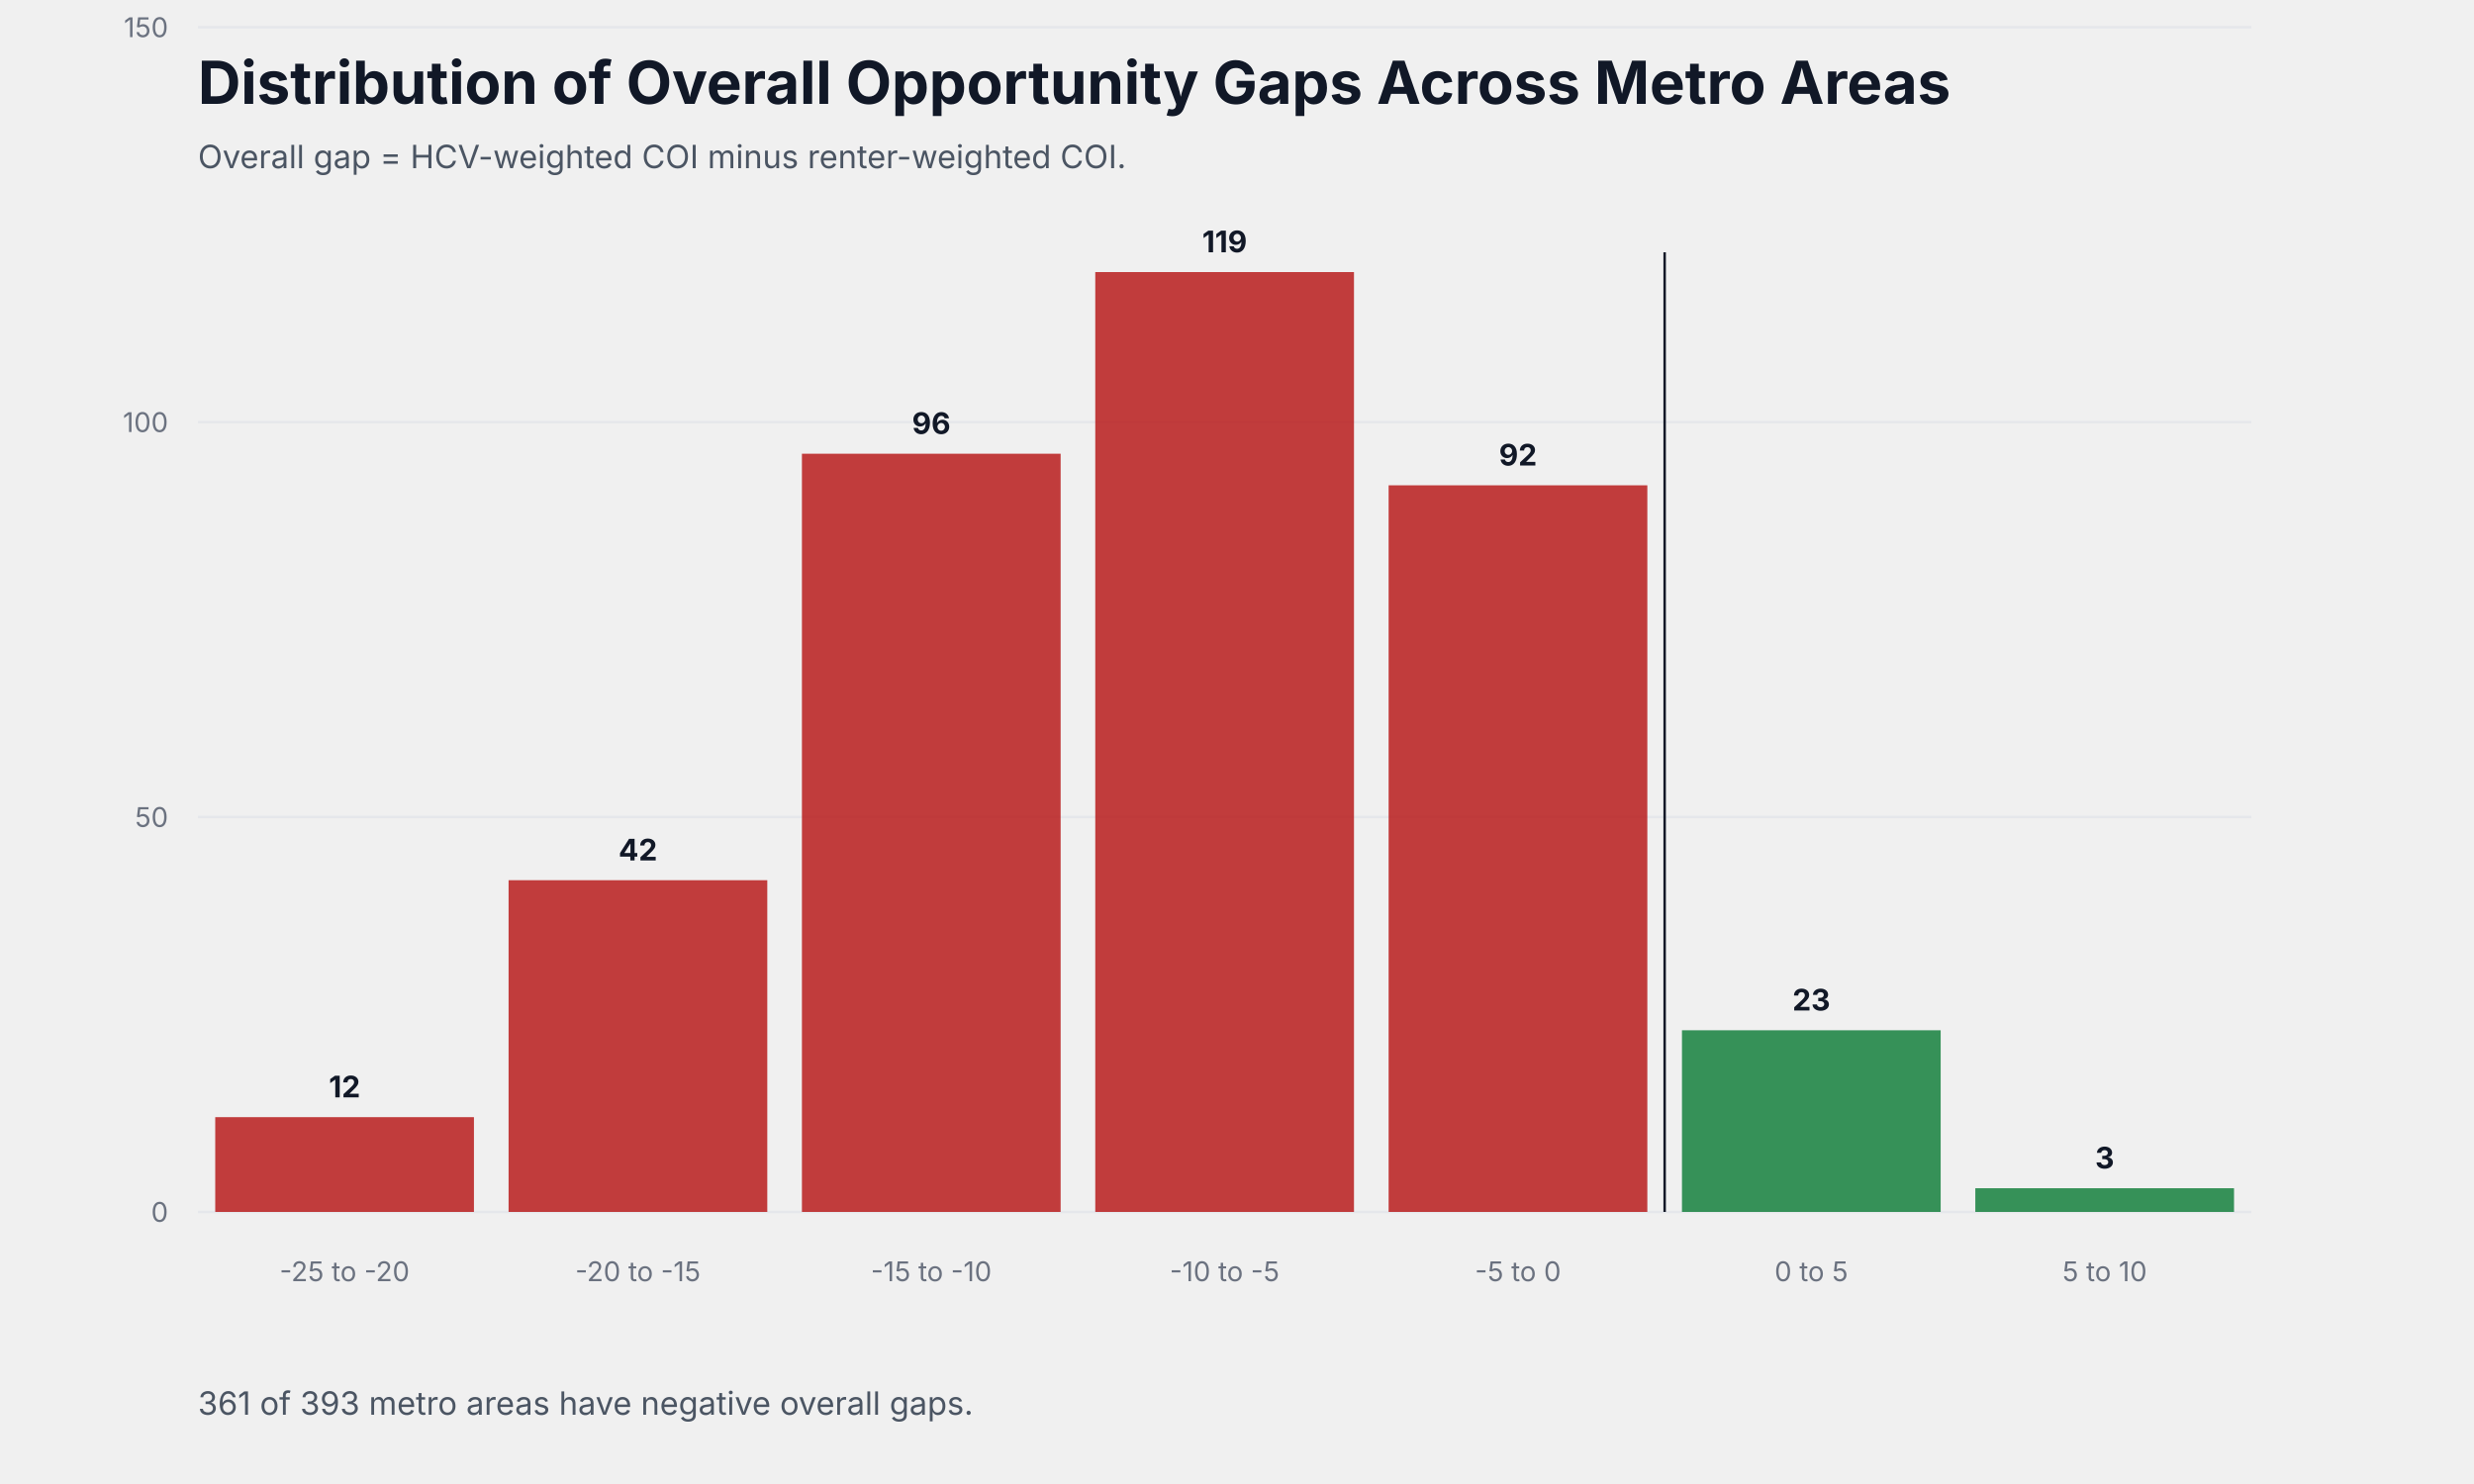
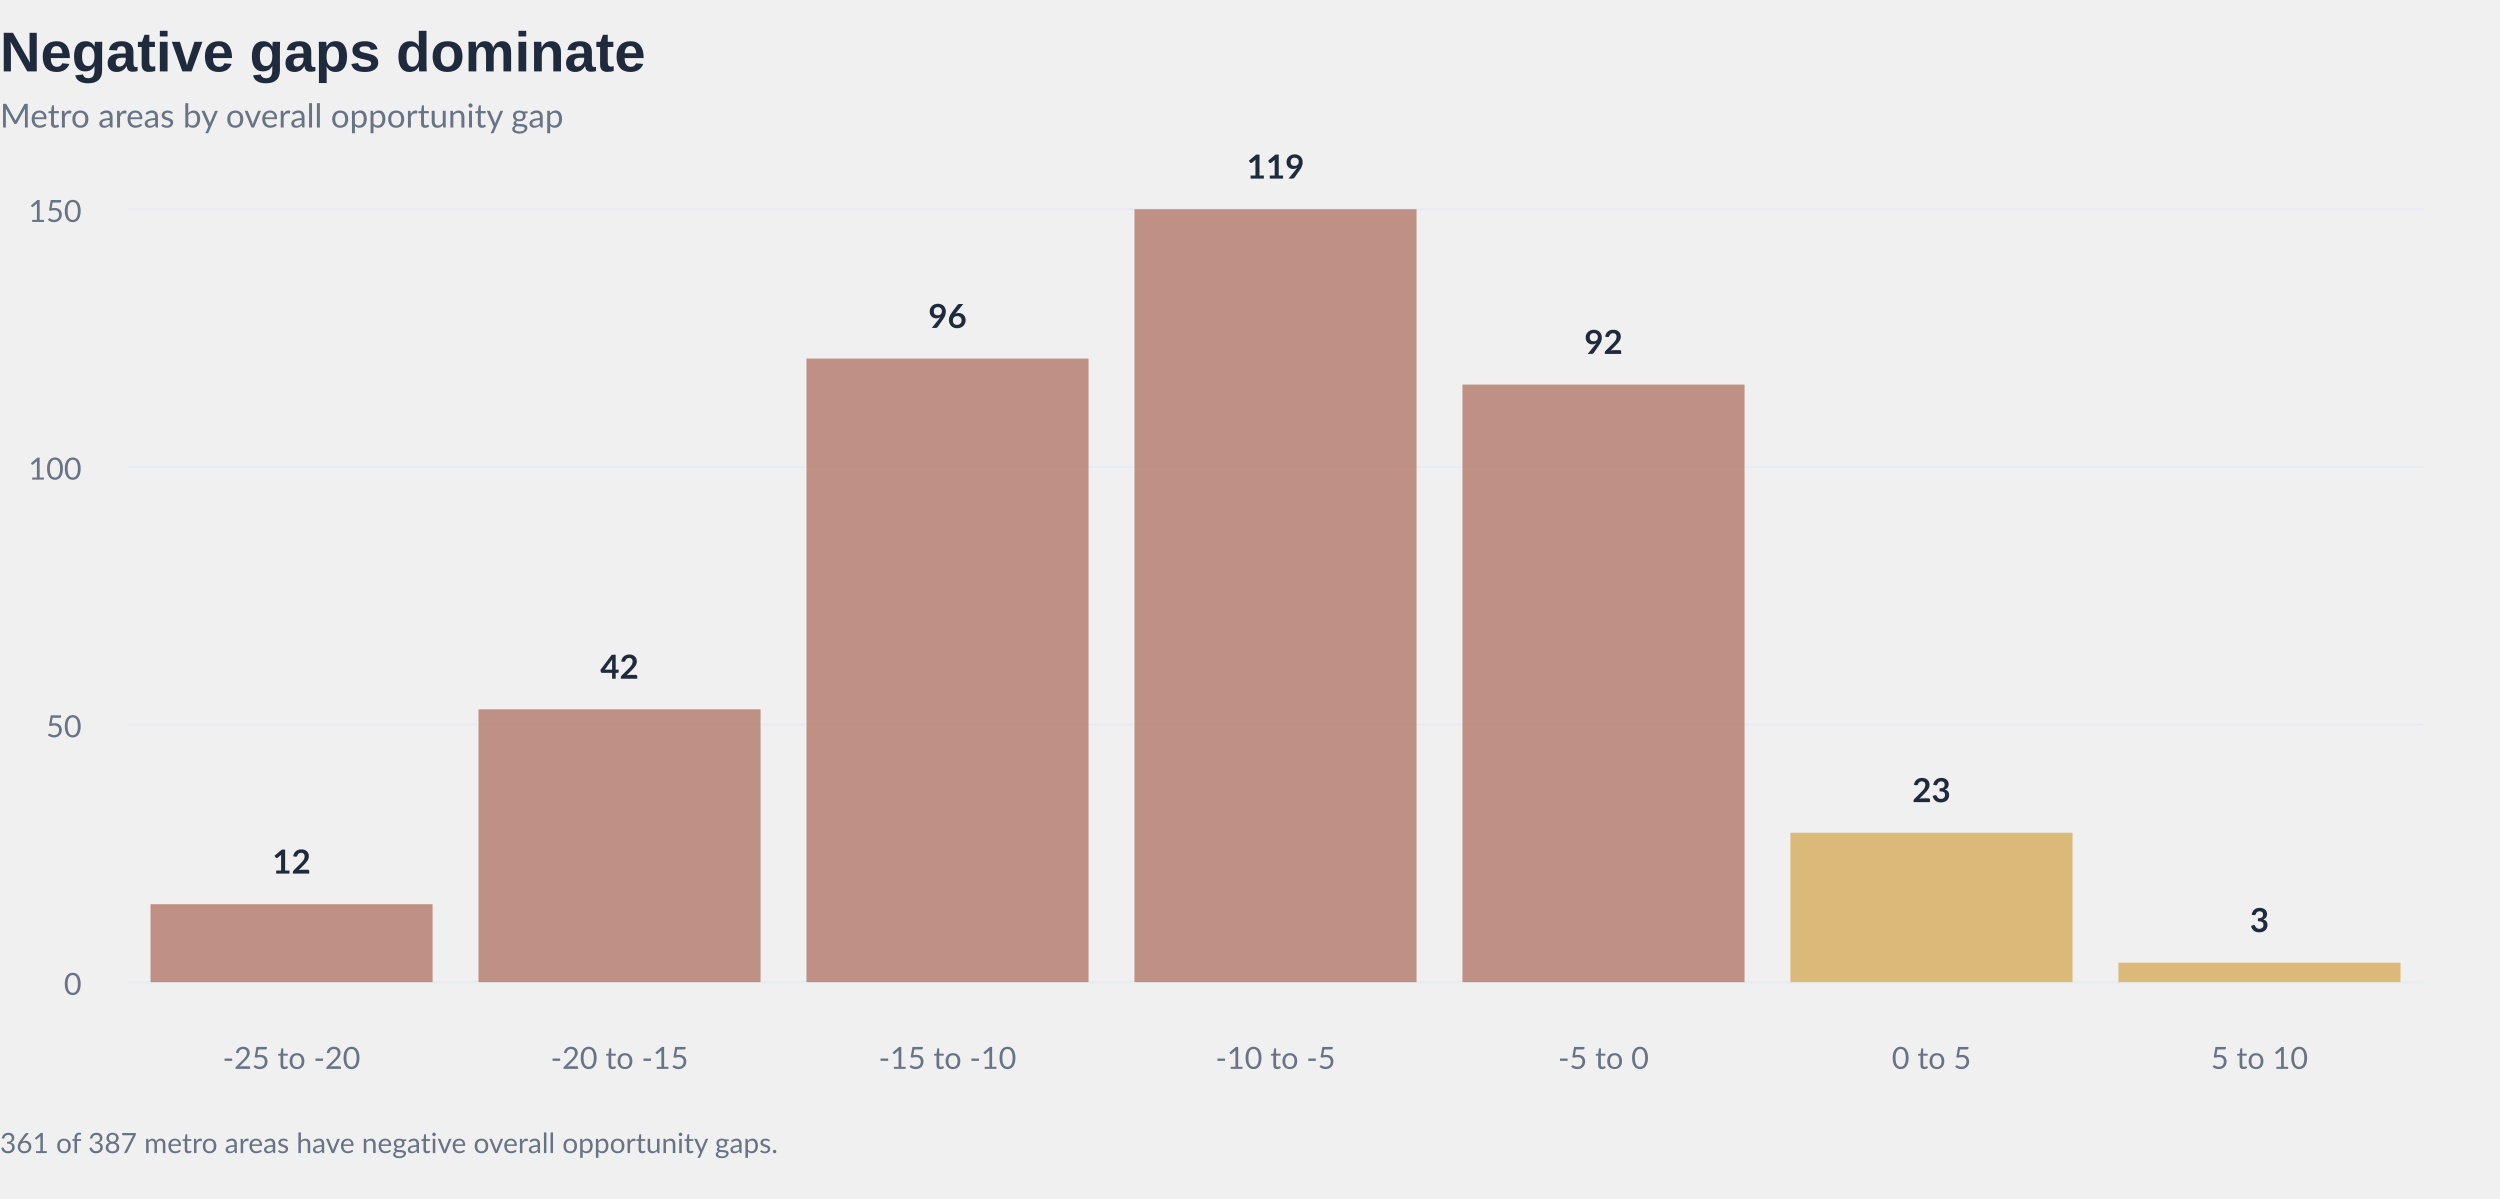
- <svg xmlns="http://www.w3.org/2000/svg" width="1000" height="600" viewBox="0 0 1000 600">
-   <style>text{font-family:Inter,Arial,sans-serif}.title{font-size:24px;font-weight:700;fill:#111827}.sub{font-size:13px;fill:#4b5563}.axis{font-size:11px;fill:#6b7280}.value{font-size:12px;font-weight:700;fill:#111827}.grid{stroke:#e5e7eb;stroke-width:1}.neg{fill:#b91c1c}.pos{fill:#15803d}</style>
-   <text x="80" y="42" class="title">Distribution of Overall Opportunity Gaps Across Metro Areas</text>
-   <text x="80" y="68" class="sub">Overall gap = HCV-weighted COI minus renter-weighted COI.</text>
-   <line x1="80" y1="490" x2="910" y2="490" class="grid" />
-   <text x="68" y="494" class="axis" text-anchor="end">0</text>
-   <line x1="80" y1="330.336" x2="910" y2="330.336" class="grid" />
-   <text x="68" y="334.336" class="axis" text-anchor="end">50</text>
-   <line x1="80" y1="170.672" x2="910" y2="170.672" class="grid" />
-   <text x="68" y="174.672" class="axis" text-anchor="end">100</text>
-   <line x1="80" y1="11.008" x2="910" y2="11.008" class="grid" />
-   <text x="68" y="15.008" class="axis" text-anchor="end">150</text>
-   <rect x="87" y="451.681" width="104.571" height="38.319" class="neg" opacity="0.85" />
-   <text x="139.286" y="443.681" class="value" text-anchor="middle">12</text>
-   <text x="139.286" y="518" class="axis" text-anchor="middle">-25 to -20</text>
-   <rect x="205.571" y="355.882" width="104.571" height="134.118" class="neg" opacity="0.85" />
-   <text x="257.857" y="347.882" class="value" text-anchor="middle">42</text>
-   <text x="257.857" y="518" class="axis" text-anchor="middle">-20 to -15</text>
-   <rect x="324.143" y="183.445" width="104.571" height="306.555" class="neg" opacity="0.85" />
-   <text x="376.429" y="175.445" class="value" text-anchor="middle">96</text>
-   <text x="376.429" y="518" class="axis" text-anchor="middle">-15 to -10</text>
-   <rect x="442.714" y="110" width="104.571" height="380" class="neg" opacity="0.85" />
-   <text x="495" y="102" class="value" text-anchor="middle">119</text>
-   <text x="495" y="518" class="axis" text-anchor="middle">-10 to -5</text>
-   <rect x="561.286" y="196.218" width="104.571" height="293.782" class="neg" opacity="0.85" />
-   <text x="613.571" y="188.218" class="value" text-anchor="middle">92</text>
-   <text x="613.571" y="518" class="axis" text-anchor="middle">-5 to 0</text>
-   <rect x="679.857" y="416.555" width="104.571" height="73.445" class="pos" opacity="0.85" />
-   <text x="732.143" y="408.555" class="value" text-anchor="middle">23</text>
-   <text x="732.143" y="518" class="axis" text-anchor="middle">0 to 5</text>
-   <rect x="798.429" y="480.42" width="104.571" height="9.58" class="pos" opacity="0.85" />
-   <text x="850.714" y="472.42" class="value" text-anchor="middle">3</text>
-   <text x="850.714" y="518" class="axis" text-anchor="middle">5 to 10</text>
-   <line x1="672.857" y1="102" x2="672.857" y2="490" stroke="#111827" stroke-width="1" />
-   <text x="80" y="572" class="sub">361 of 393 metro areas have negative overall gaps.</text>
+ <svg xmlns="http://www.w3.org/2000/svg" width="980" height="470" viewBox="0 0 980 470">
+   <style>
+ text{font-family:Lato,Arial,sans-serif}
+ .title{font-family:Montserrat,Arial,sans-serif;font-size:22px;font-weight:700;fill:#1f2a3d}
+ .subtitle{font-size:13px;fill:#687386}
+ .caption{font-size:11px;fill:#687386}
+ .axis{font-size:12px;fill:#687386}
+ .label{font-size:13px;fill:#1f2a3d}
+ .inbar-label{font-size:12px;font-weight:700;fill:#fff}
+ .inbar-dark{font-size:12px;font-weight:700;fill:#1f2a3d}
+ .small-label{font-size:12px;fill:#687386}
+ .value{font-size:13px;font-weight:700;fill:#1f2a3d}
+ .grid{stroke:#e8ecf2;stroke-width:1}
+ .baseline{stroke:#4d596b;stroke-width:1.3}
+ .hcv{fill:#b98678}
+ .renter{fill:#77a9bf}
+ .neg{fill:#b98678}
+ .pos{fill:#d8b36c}
+ </style>
+   <text x="0" y="28" class="title">Negative gaps dominate</text>
+   <text x="0" y="50" class="subtitle">Metro areas by overall opportunity gap</text>
+   <line x1="50" y1="385" x2="950" y2="385" class="grid" />
+   <text x="32" y="390" class="axis" text-anchor="end">0</text>
+   <line x1="50" y1="284" x2="950" y2="284" class="grid" />
+   <text x="32" y="289" class="axis" text-anchor="end">50</text>
+   <line x1="50" y1="183" x2="950" y2="183" class="grid" />
+   <text x="32" y="188" class="axis" text-anchor="end">100</text>
+   <line x1="50" y1="82" x2="950" y2="82" class="grid" />
+   <text x="32" y="87" class="axis" text-anchor="end">150</text>
+   <rect x="59" y="354.445" width="110.571" height="30.555" class="neg" opacity="0.9" />
+   <text x="114.286" y="342.445" class="value" text-anchor="middle">12</text>
+   <text x="114.286" y="419" class="axis" text-anchor="middle">-25 to -20</text>
+   <rect x="187.571" y="278.059" width="110.571" height="106.941" class="neg" opacity="0.9" />
+   <text x="242.857" y="266.059" class="value" text-anchor="middle">42</text>
+   <text x="242.857" y="419" class="axis" text-anchor="middle">-20 to -15</text>
+   <rect x="316.143" y="140.563" width="110.571" height="244.437" class="neg" opacity="0.9" />
+   <text x="371.429" y="128.563" class="value" text-anchor="middle">96</text>
+   <text x="371.429" y="419" class="axis" text-anchor="middle">-15 to -10</text>
+   <rect x="444.714" y="82" width="110.571" height="303" class="neg" opacity="0.9" />
+   <text x="500" y="70" class="value" text-anchor="middle">119</text>
+   <text x="500" y="419" class="axis" text-anchor="middle">-10 to -5</text>
+   <rect x="573.286" y="150.748" width="110.571" height="234.252" class="neg" opacity="0.9" />
+   <text x="628.571" y="138.748" class="value" text-anchor="middle">92</text>
+   <text x="628.571" y="419" class="axis" text-anchor="middle">-5 to 0</text>
+   <rect x="701.857" y="326.437" width="110.571" height="58.563" class="pos" opacity="0.9" />
+   <text x="757.143" y="314.437" class="value" text-anchor="middle">23</text>
+   <text x="757.143" y="419" class="axis" text-anchor="middle">0 to 5</text>
+   <rect x="830.429" y="377.361" width="110.571" height="7.639" class="pos" opacity="0.9" />
+   <text x="885.714" y="365.361" class="value" text-anchor="middle">3</text>
+   <text x="885.714" y="419" class="axis" text-anchor="middle">5 to 10</text>
+   <text x="0" y="452" class="caption">361 of 387 metro areas have negative overall opportunity gaps.</text>
</svg>
